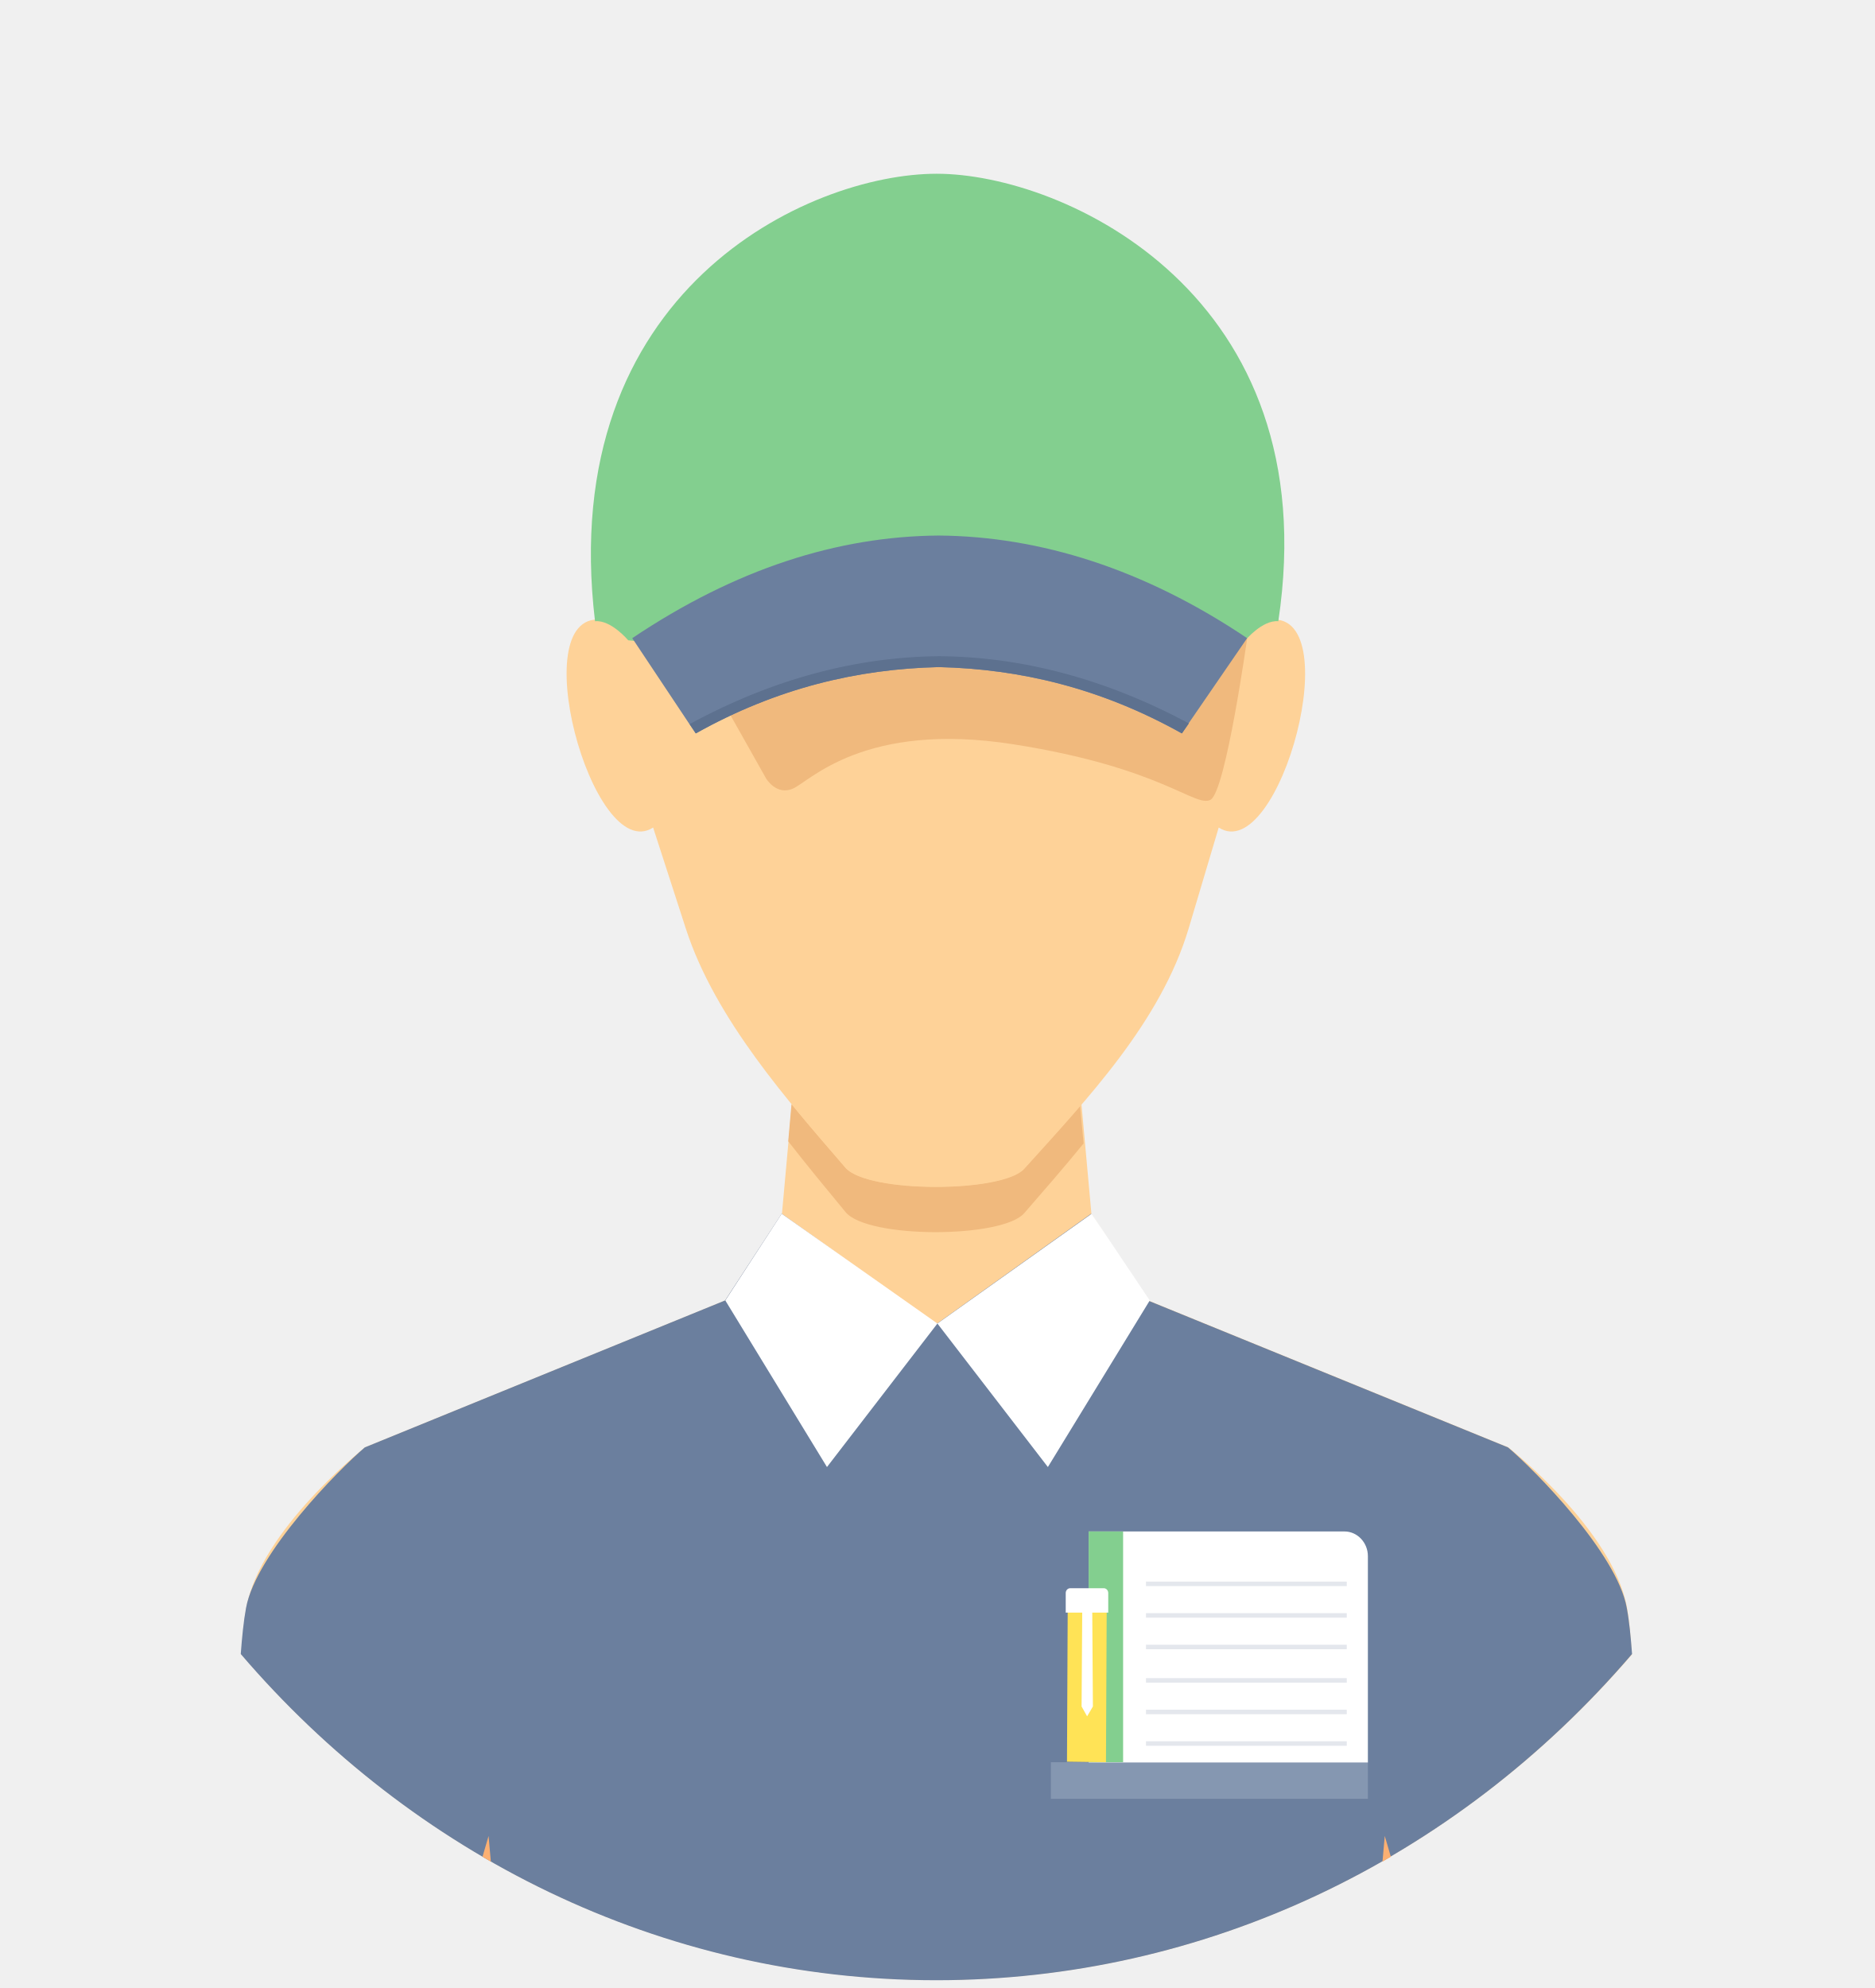
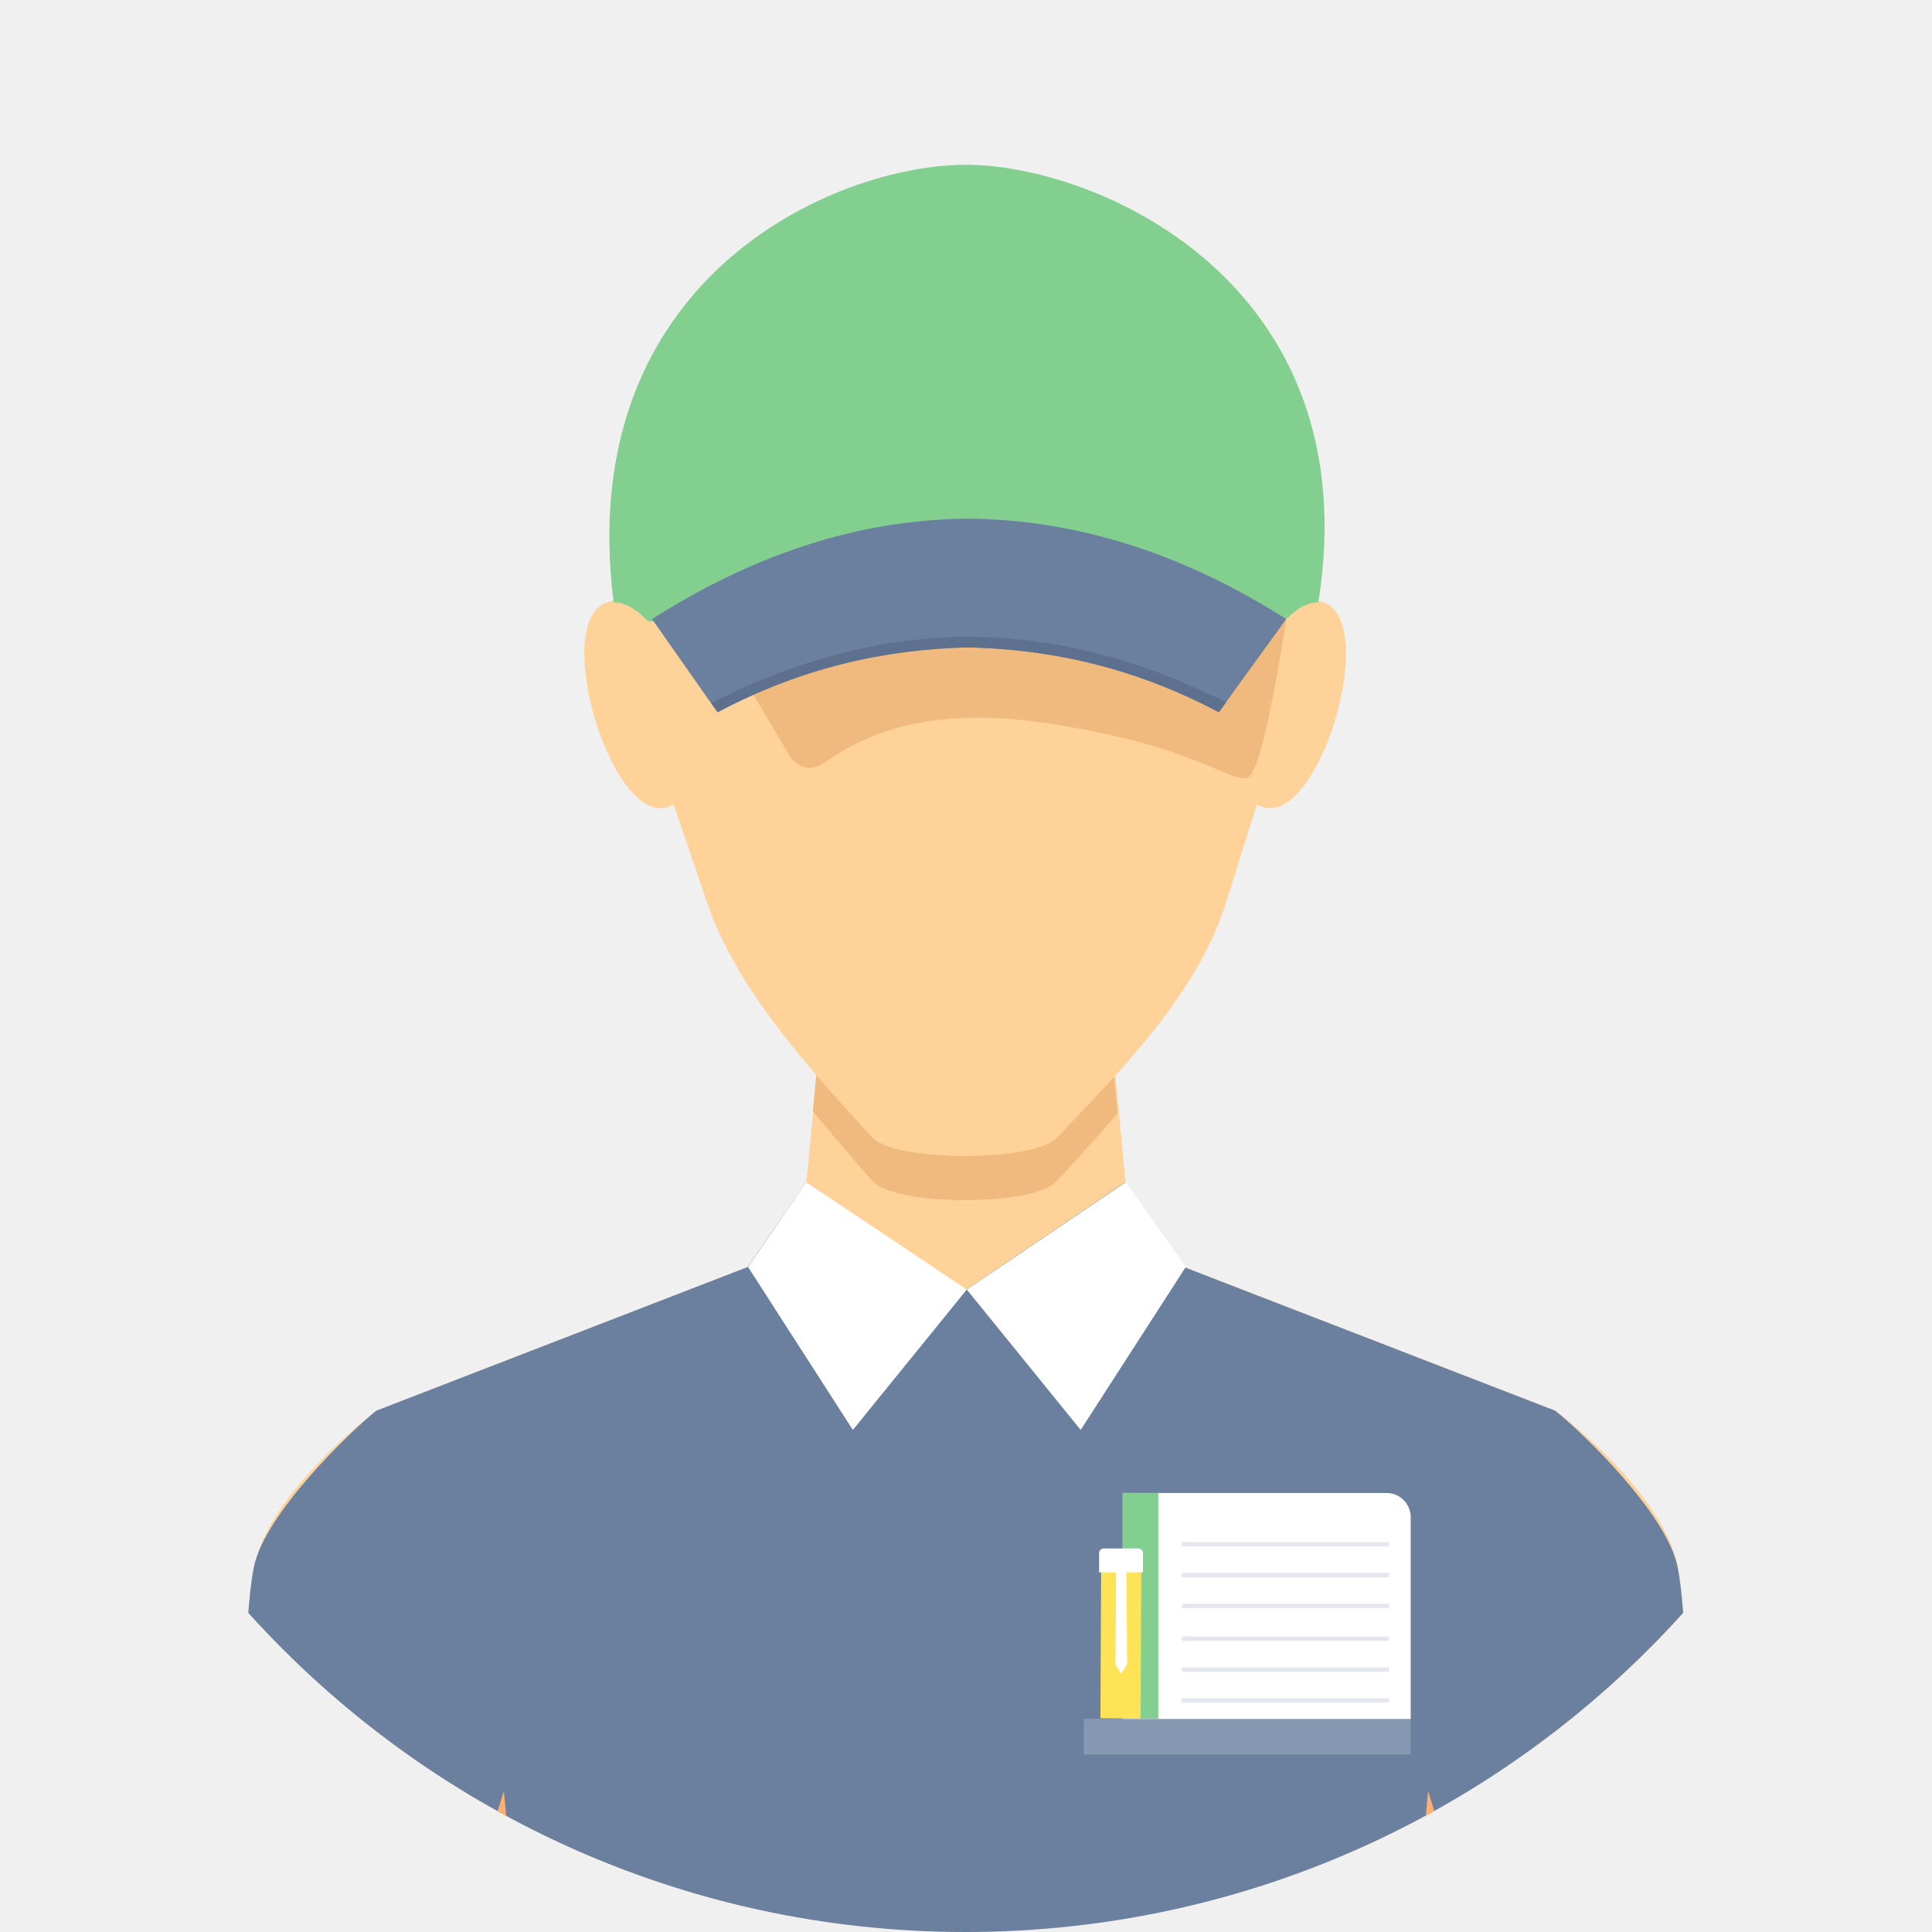
- <svg xmlns="http://www.w3.org/2000/svg" width="83" height="88" viewBox="0 0 83 88" fill="none">
-   <g clip-path="url(#clip0_296_699)">
-     <path d="M47.367 43.289H41.464H35.561L34.615 53.726L32.109 57.565L16.16 64.069C16.16 64.069 11.538 67.697 10.903 71.172C10.814 71.665 10.747 72.382 10.692 73.239C18.276 82.091 29.258 87.644 41.464 87.644C53.67 87.644 64.641 82.079 72.236 73.239C72.181 72.37 72.114 71.665 72.025 71.172C71.401 67.697 66.768 64.069 66.768 64.069L50.819 57.565L48.314 53.726L47.367 43.289Z" fill="#FED298" />
-     <path d="M47.812 48.959L47.968 50.615C47.099 51.683 46.197 52.716 45.34 53.702C44.371 54.818 38.412 54.841 37.432 53.655C36.641 52.693 35.762 51.636 34.893 50.521L35.038 48.877C35.851 49.875 36.675 50.814 37.421 51.683C38.39 52.81 44.36 52.798 45.328 51.73C46.13 50.838 46.977 49.922 47.801 48.959H47.812V48.959Z" fill="#F0B97D" />
-     <path d="M26.763 27.451C23.076 26.758 26.217 38.358 28.912 36.632L30.36 41.105C31.663 45.132 34.938 48.795 37.432 51.695C38.413 52.822 44.371 52.81 45.34 51.742C48.102 48.678 51.387 45.238 52.624 41.081L53.949 36.632C56.644 38.358 59.774 26.77 56.098 27.451C56.355 18.422 50.296 9.675 41.442 9.628C32.577 9.664 26.529 18.422 26.785 27.451L26.763 27.451Z" fill="#FED298" />
-     <path d="M34.603 53.726L32.097 57.565L16.149 64.07C15.002 65.044 11.338 68.754 10.892 71.173C10.781 71.772 10.714 72.464 10.658 73.216C18.243 82.08 29.235 87.656 41.453 87.656C53.236 87.656 64.351 82.432 72.247 73.216C72.191 72.464 72.125 71.771 72.013 71.173C71.579 68.754 67.915 65.044 66.756 64.07L50.808 57.565L48.302 53.726L41.486 58.587L41.453 58.563L41.419 58.587L34.603 53.726Z" fill="#6B7F9E" />
-     <path d="M34.603 53.727L32.108 57.566L36.608 64.939L41.497 58.587L34.603 53.727Z" fill="white" />
-     <path d="M48.324 53.727L50.897 57.566L46.387 64.939L41.497 58.587L48.324 53.727Z" fill="white" />
-     <path d="M61.567 82.185L61.3 81.269L61.199 82.408C61.322 82.338 61.444 82.267 61.578 82.185H61.567V82.185Z" fill="#FCB072" />
-     <path d="M21.361 82.185L21.628 81.269L21.729 82.408C21.606 82.338 21.484 82.267 21.35 82.185H21.361V82.185Z" fill="#FCB072" />
-     <path d="M46.52 78.006H60.553V79.626H46.52V78.006Z" fill="#8597B1" />
-     <path d="M48.191 67.791H59.517C60.086 67.791 60.553 68.284 60.553 68.883V78.017H48.191V67.791Z" fill="white" />
-     <path d="M26.34 27.498C24.591 12.845 35.806 7.691 41.464 7.691C47.099 7.691 58.76 13.033 56.588 27.498C55.876 27.439 55.129 28.343 55.129 28.343C38.412 29.951 44.593 29.94 27.81 28.343C27.81 28.343 27.052 27.439 26.351 27.498H26.34Z" fill="#83CF8F" />
-     <path d="M48.191 67.791H49.717V78.005H48.191V67.791Z" fill="#83CF8F" />
-     <path d="M47.267 70.668L48.993 70.703L48.959 78.005L47.233 77.982L47.267 70.668Z" fill="#FFE356" />
-     <path d="M48.347 70.679L48.38 75.539L48.124 75.974L47.879 75.539L47.912 70.679H48.124H48.347Z" fill="white" />
-     <path d="M47.378 70.303H48.859C48.97 70.303 49.059 70.397 49.059 70.515V71.383H47.177V70.515C47.177 70.397 47.267 70.303 47.378 70.303Z" fill="white" />
-     <path d="M50.73 70.01H59.618V70.21H50.73V70.01ZM50.73 74.284H59.618V74.483H50.73V74.284ZM50.73 77.078H59.618V77.278H50.73V77.078ZM50.73 75.681H59.618V75.881H50.73V75.681ZM50.73 72.805H59.618V73.004H50.73V72.805ZM50.73 71.407H59.618V71.607H50.73V71.407Z" fill="#E4E7ED" />
-     <path d="M31.229 29.693L33.913 34.459C33.913 34.459 34.37 35.234 35.105 34.906C35.84 34.589 38.257 31.912 44.85 32.945C51.454 33.978 52.913 35.775 53.593 35.399C54.261 35.011 55.208 28.26 55.208 28.26L47.044 25.032C47.044 25.032 38.424 23.611 31.218 29.705L31.229 29.693Z" fill="#F0B97D" />
-     <path d="M27.988 28.249C32.554 25.185 37.065 23.741 41.553 23.706C46.041 23.741 50.652 25.185 55.207 28.249L52.312 32.464C48.725 30.456 45.139 29.611 41.553 29.529C37.967 29.611 34.38 30.456 30.794 32.464L27.988 28.249Z" fill="#6B7F9E" />
-     <path d="M52.624 32.03L52.323 32.464C48.737 30.456 45.151 29.611 41.564 29.529C37.978 29.611 34.392 30.456 30.806 32.464L30.527 32.053C34.225 30.045 37.911 29.082 41.564 29.047C45.206 29.071 48.915 30.034 52.624 32.018L52.624 32.03Z" fill="#5D718F" />
-   </g>
-   <defs>
-     <clipPath id="clip0_296_699">
-       <rect width="82.928" height="87.42" fill="white" transform="translate(0 0.23584)" />
-     </clipPath>
-   </defs>
+ <svg xmlns="http://www.w3.org/2000/svg" width="84" height="84" viewBox="0 0 84 84" fill="none">
+   <path d="M47.979 41.368H42H36.021L35.062 51.397L32.524 55.086L16.369 61.336C16.369 61.336 11.687 64.822 11.044 68.161C10.954 68.635 10.886 69.323 10.83 70.147C18.512 78.653 29.636 83.989 42 83.989C54.364 83.989 65.476 78.641 73.17 70.147C73.114 69.312 73.046 68.635 72.956 68.161C72.324 64.822 67.631 61.336 67.631 61.336L51.476 55.086L48.938 51.397L47.979 41.368Z" fill="#FED298" />
+   <path d="M48.43 46.817L48.588 48.408C47.708 49.434 46.795 50.427 45.926 51.374C44.944 52.446 38.909 52.469 37.916 51.329C37.115 50.404 36.224 49.389 35.344 48.317L35.491 46.738C36.314 47.697 37.149 48.599 37.905 49.434C38.886 50.517 44.933 50.506 45.914 49.479C46.727 48.622 47.584 47.742 48.419 46.817H48.43V46.817Z" fill="#F0B97D" />
+   <path d="M27.109 26.15C23.375 25.484 26.556 36.63 29.286 34.972L30.753 39.27C32.072 43.139 35.389 46.659 37.916 49.446C38.909 50.529 44.944 50.517 45.926 49.491C48.724 46.546 52.052 43.241 53.304 39.247L54.646 34.972C57.376 36.63 60.546 25.495 56.824 26.15C57.083 17.474 50.946 9.07 41.977 9.025C32.998 9.059 26.872 17.475 27.131 26.15L27.109 26.15Z" fill="#FED298" />
+   <path d="M35.051 51.397L32.513 55.086L16.358 61.336C15.196 62.272 11.484 65.837 11.033 68.161C10.92 68.737 10.853 69.402 10.796 70.124C18.479 78.641 29.613 84 41.989 84C53.924 84 65.183 78.98 73.181 70.124C73.125 69.402 73.057 68.737 72.944 68.161C72.504 65.837 68.793 62.272 67.62 61.336L51.465 55.086L48.927 51.397L42.023 56.068L41.989 56.045L41.955 56.068L35.051 51.397Z" fill="#6B7F9E" />
+   <path d="M35.051 51.397L32.524 55.086L37.081 62.171L42.034 56.068L35.051 51.397Z" fill="white" />
+   <path d="M48.949 51.397L51.555 55.086L46.986 62.171L42.034 56.068L48.949 51.397Z" fill="white" />
+   <path d="M62.363 78.743L62.092 77.863L61.99 78.957C62.114 78.89 62.239 78.822 62.374 78.743H62.363V78.743Z" fill="#FCB072" />
+   <path d="M21.637 78.743L21.908 77.863L22.01 78.957C21.886 78.89 21.761 78.822 21.626 78.743H21.637V78.743Z" fill="#FCB072" />
+   <path d="M47.122 74.727H61.336V76.284H47.122V74.727Z" fill="#8597B1" />
+   <path d="M48.814 64.912H60.287C60.862 64.912 61.336 65.386 61.336 65.961V74.738H48.814V64.912Z" fill="white" />
+   <path d="M26.68 26.195C24.909 12.116 36.269 7.164 42 7.164C47.708 7.164 59.52 12.297 57.32 26.195C56.598 26.139 55.842 27.007 55.842 27.007C38.909 28.553 45.17 28.542 28.169 27.007C28.169 27.007 27.402 26.139 26.691 26.195H26.68Z" fill="#83CF8F" />
+   <path d="M48.814 64.912H50.359V74.727H48.814V64.912Z" fill="#83CF8F" />
+   <path d="M47.878 67.676L49.626 67.71L49.592 74.727L47.844 74.704L47.878 67.676Z" fill="#FFE356" />
+   <path d="M48.972 67.687L49.006 72.358L48.746 72.775L48.498 72.358L48.532 67.687H48.746H48.972Z" fill="white" />
+   <path d="M47.99 67.326H49.491C49.603 67.326 49.694 67.416 49.694 67.529V68.364H47.787V67.529C47.787 67.416 47.877 67.326 47.99 67.326Z" fill="white" />
+   <path d="M51.386 67.044H60.388V67.236H51.386V67.044ZM51.386 71.151H60.388V71.342H51.386V71.151ZM51.386 73.836H60.388V74.028H51.386V73.836ZM51.386 72.493H60.388V72.685H51.386V72.493ZM51.386 69.729H60.388V69.921H51.386V69.729ZM51.386 68.387H60.388V68.579H51.386V68.387Z" fill="#E4E7ED" />
+   <path d="M31.633 28.305L34.351 32.885C34.351 32.885 34.814 33.629 35.559 33.313C36.303 33.009 38.751 30.437 45.43 31.43C52.12 32.422 53.597 34.148 54.285 33.787C54.962 33.415 55.921 26.928 55.921 26.928L47.652 23.826C47.652 23.826 38.92 22.461 31.622 28.316L31.633 28.305Z" fill="#F0B97D" />
+   <path d="M28.35 26.917C32.975 23.973 37.544 22.585 42.09 22.551C46.637 22.585 51.307 23.973 55.921 26.917L52.988 30.967C49.355 29.038 45.723 28.226 42.09 28.147C38.458 28.226 34.825 29.038 31.192 30.967L28.35 26.917Z" fill="#6B7F9E" />
+   <path d="M53.304 30.55L52.999 30.967C49.367 29.038 45.734 28.226 42.101 28.147C38.469 28.226 34.836 29.038 31.204 30.967L30.922 30.572C34.667 28.643 38.401 27.718 42.101 27.684C45.79 27.707 49.547 28.632 53.304 30.538L53.304 30.55Z" fill="#5D718F" />
</svg>
